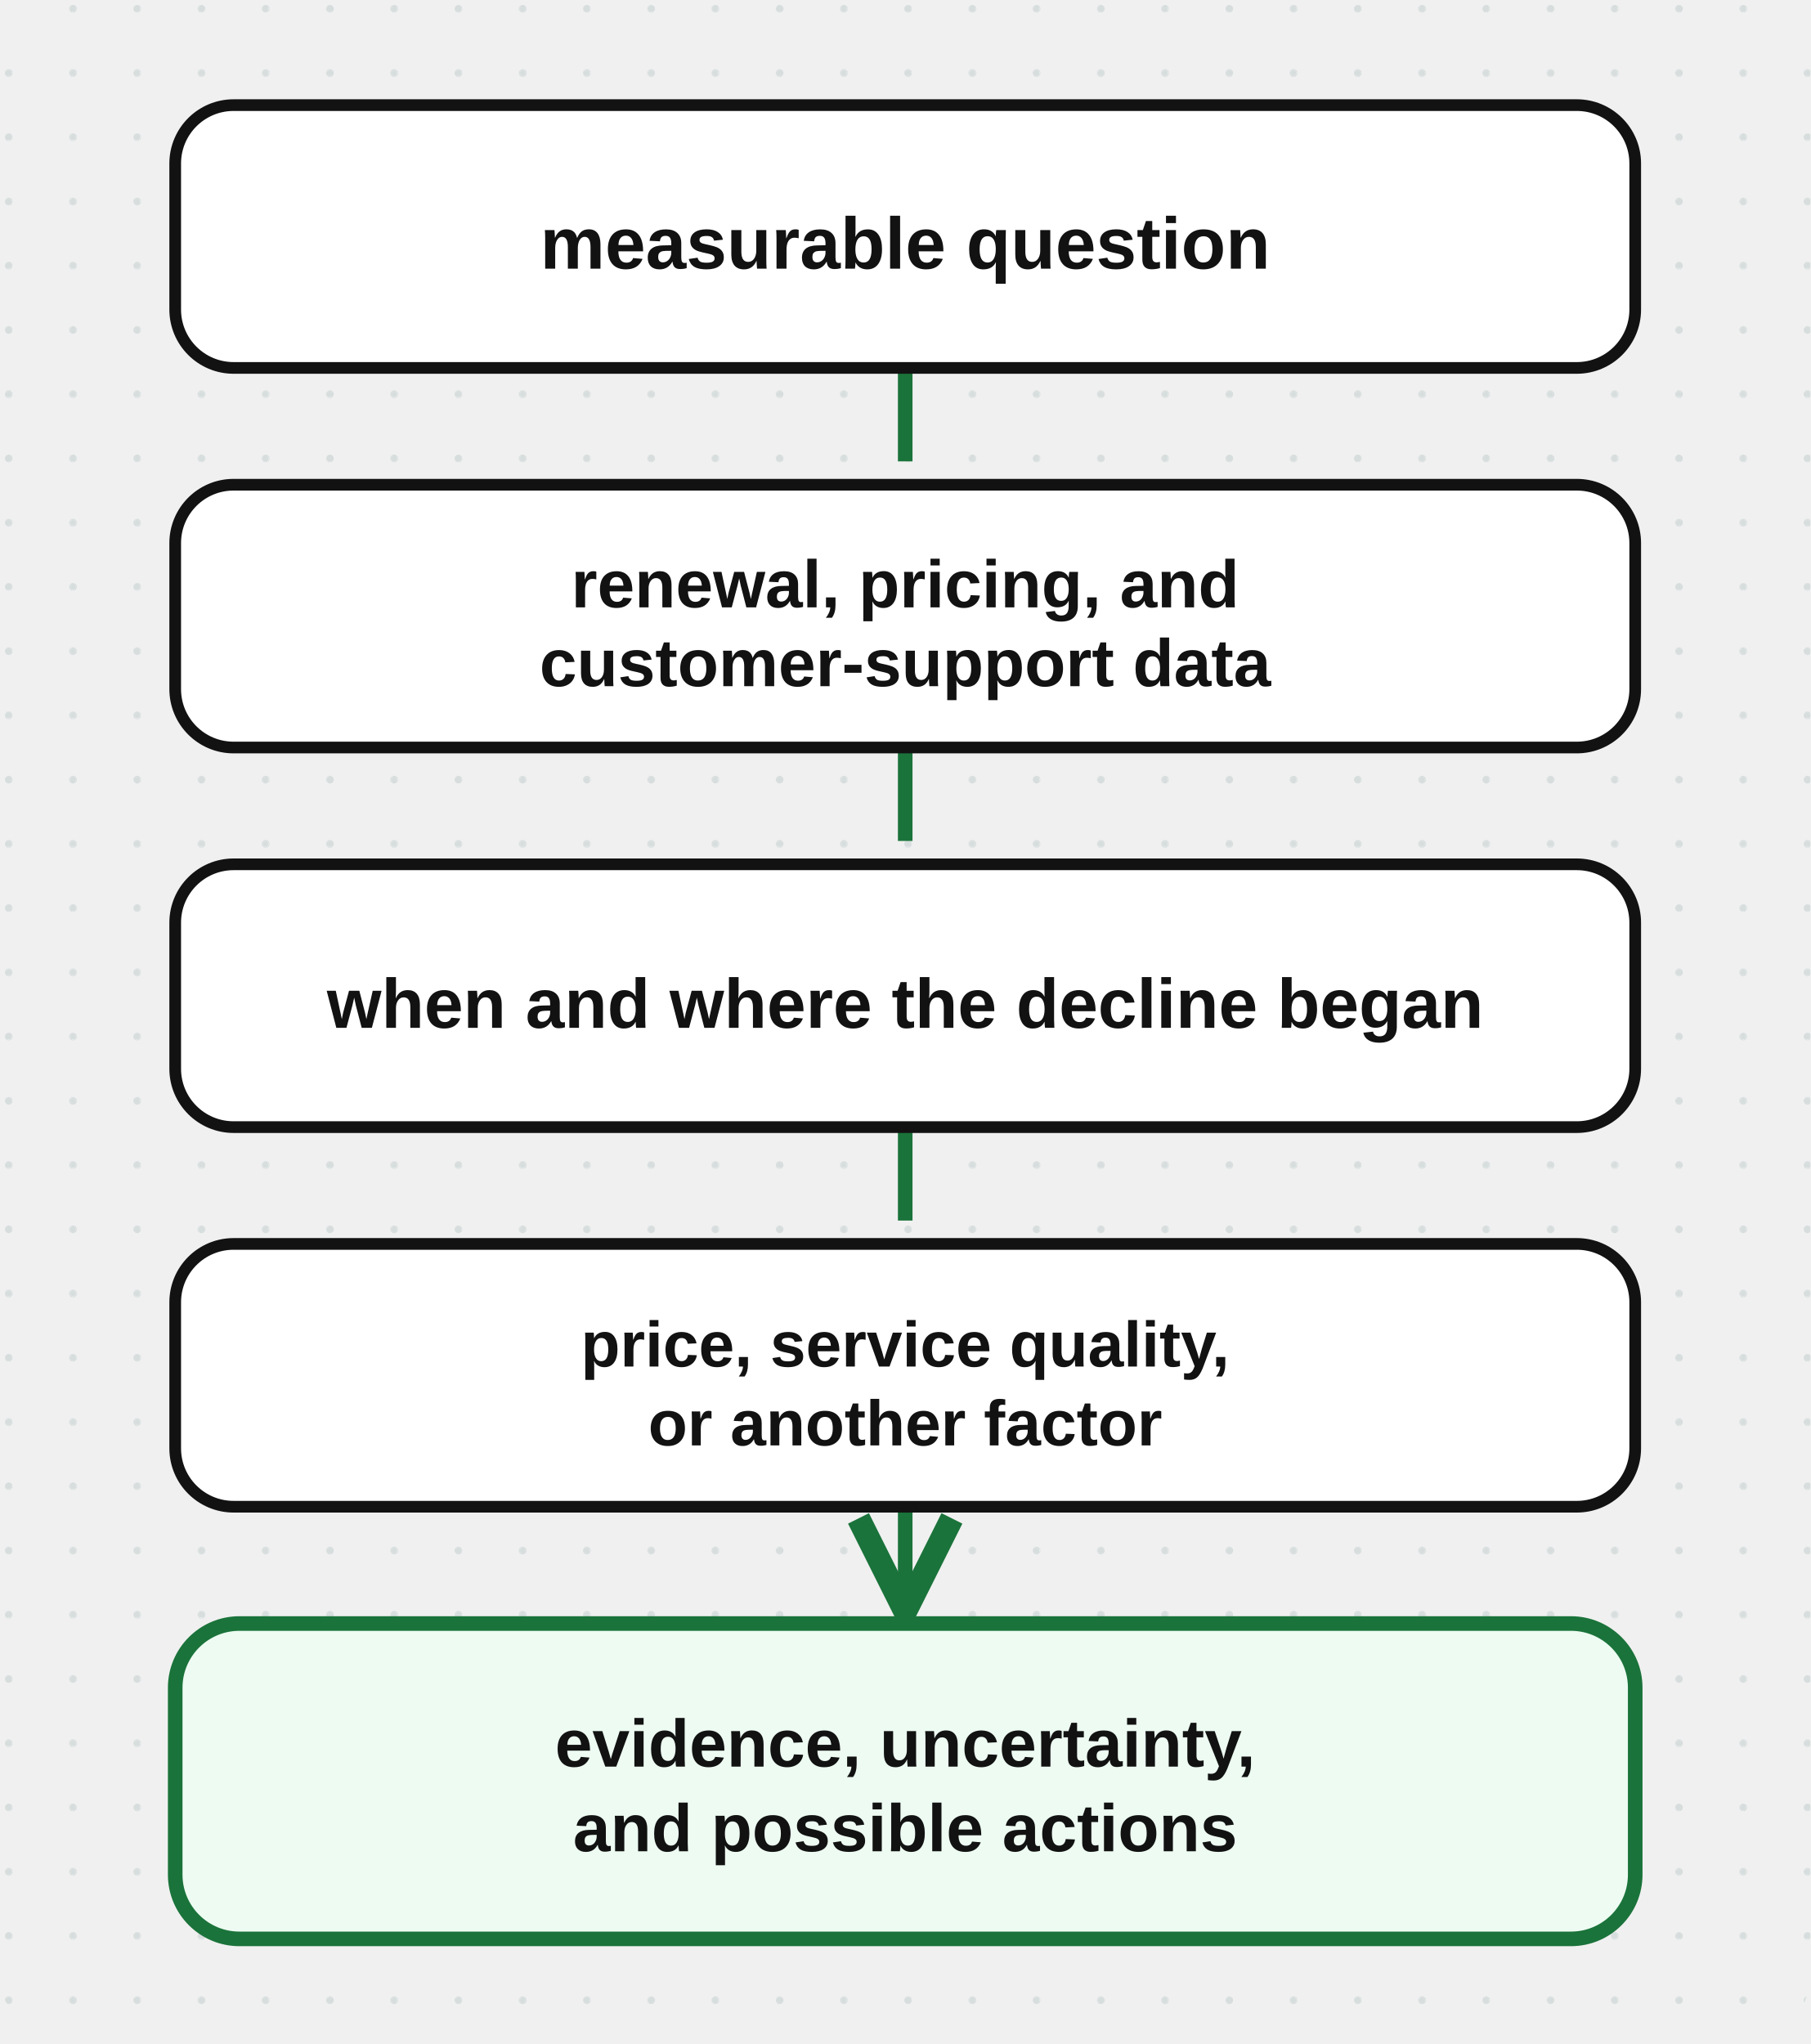
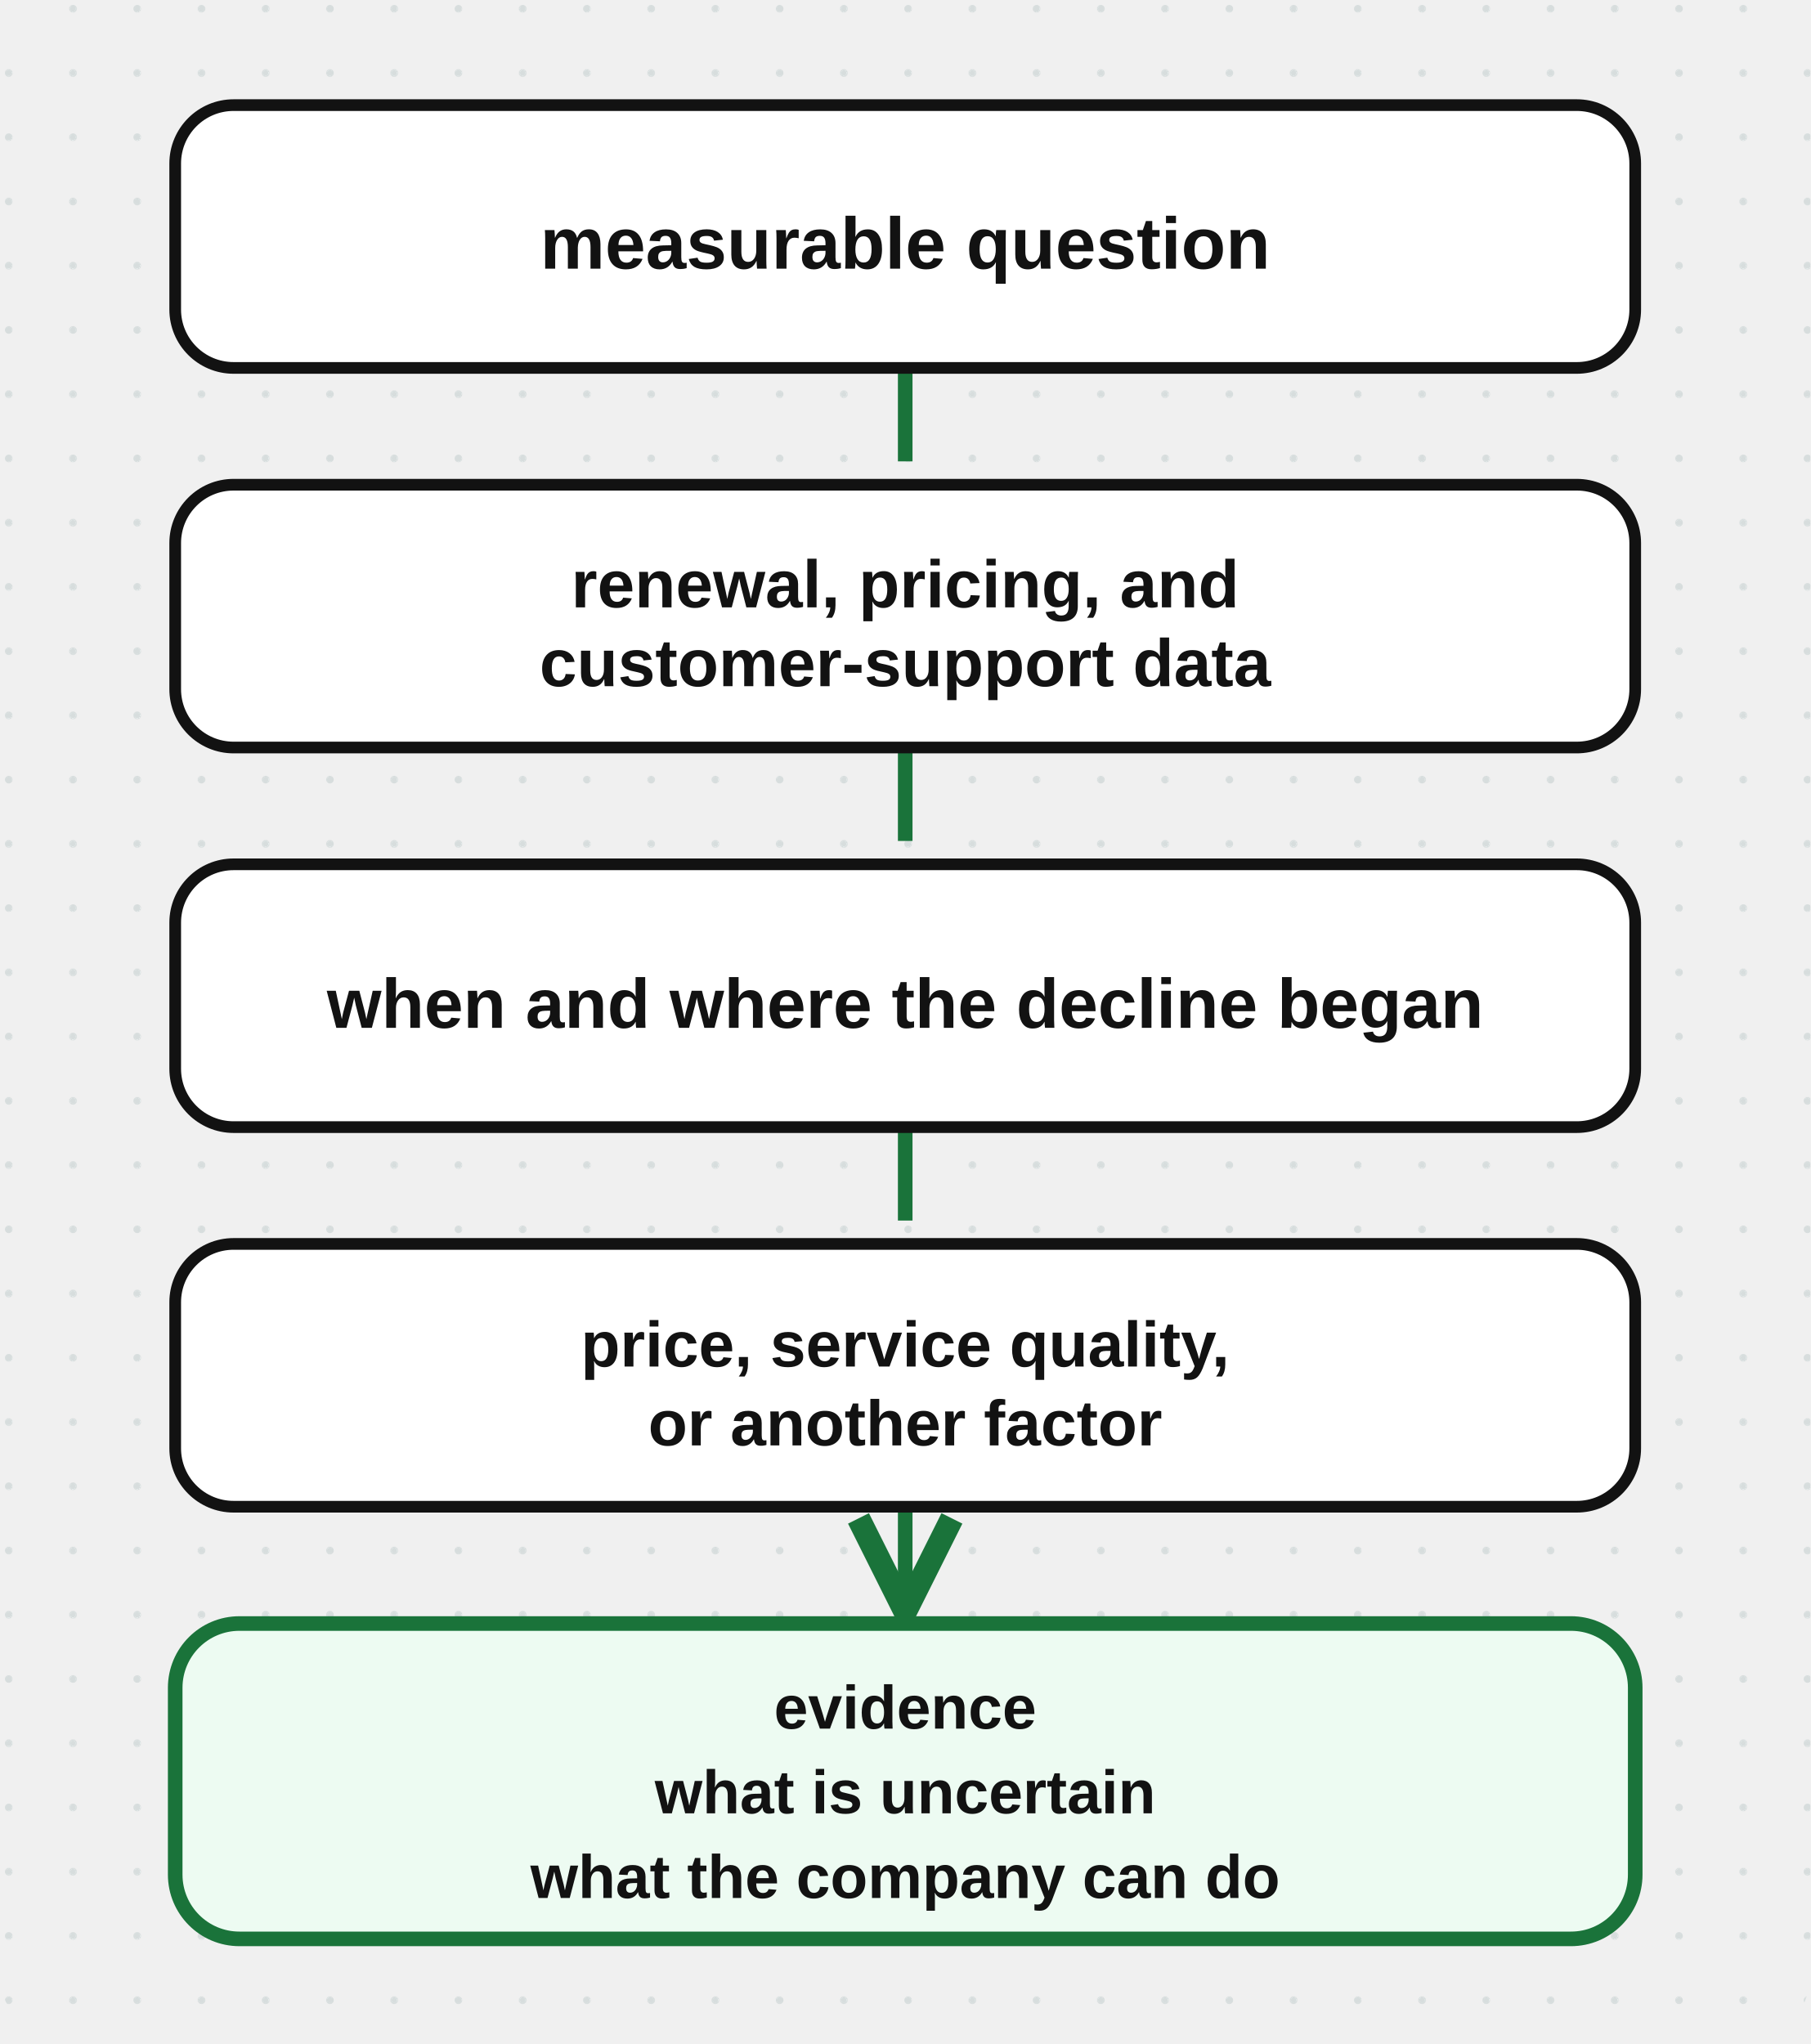
<svg xmlns="http://www.w3.org/2000/svg" viewBox="0 0 620 700" role="img" aria-labelledby="g-title g-desc">
  <defs>
    <pattern id="g-dots" width="22" height="22" patternUnits="userSpaceOnUse">
      <circle cx="3" cy="3" r="1.3" fill="#D7DDDD" />
    </pattern>
    <marker id="g-arrow" viewBox="0 0 10 10" refX="8" refY="5" markerWidth="8" markerHeight="8" orient="auto">
      <path d="M1 1 9 5 1 9" fill="none" stroke="#1A733A" stroke-width="2" />
    </marker>
  </defs>
  <rect width="620" height="700" rx="24" fill="url(#g-dots)" />
  <path d="M310 126 V158 M310 256 V288 M310 386 V418 M310 516 V548" fill="none" stroke="#1A733A" stroke-width="5" marker-end="url(#g-arrow)" />
  <g font-family="Geist,Arial,sans-serif" text-anchor="middle" fill="#121212">
    <g transform="translate(60 36)">
      <rect width="500" height="90" rx="20" fill="#fff" stroke="#121212" stroke-width="4" />
      <text x="250" y="56" font-size="25" font-weight="600">measurable question</text>
    </g>
    <g transform="translate(60 166)">
      <rect width="500" height="90" rx="20" fill="#fff" stroke="#121212" stroke-width="4" />
      <text x="250" y="42" font-size="23" font-weight="600">renewal, pricing, and</text>
      <text x="250" y="69" font-size="23" font-weight="600">customer-support data</text>
    </g>
    <g transform="translate(60 296)">
      <rect width="500" height="90" rx="20" fill="#fff" stroke="#121212" stroke-width="4" />
      <text x="250" y="56" font-size="24" font-weight="600">when and where the decline began</text>
    </g>
    <g transform="translate(60 426)">
      <rect width="500" height="90" rx="20" fill="#fff" stroke="#121212" stroke-width="4" />
      <text x="250" y="42" font-size="22" font-weight="600">price, service quality,</text>
      <text x="250" y="69" font-size="22" font-weight="600">or another factor</text>
    </g>
    <g transform="translate(60 556)">
      <rect width="500" height="108" rx="22" fill="#EDFBF2" stroke="#1A733A" stroke-width="5" />
-       <text x="250" y="49" font-size="23" font-weight="600">evidence, uncertainty,</text>
-       <text x="250" y="78" font-size="23" font-weight="600">and possible actions</text>
+       <text x="250" y="36" font-size="21" font-weight="600">evidence</text>
+       <text x="250" y="65" font-size="21" font-weight="600">what is uncertain</text>
+       <text x="250" y="94" font-size="21" font-weight="600">what the company can do</text>
    </g>
  </g>
</svg>
